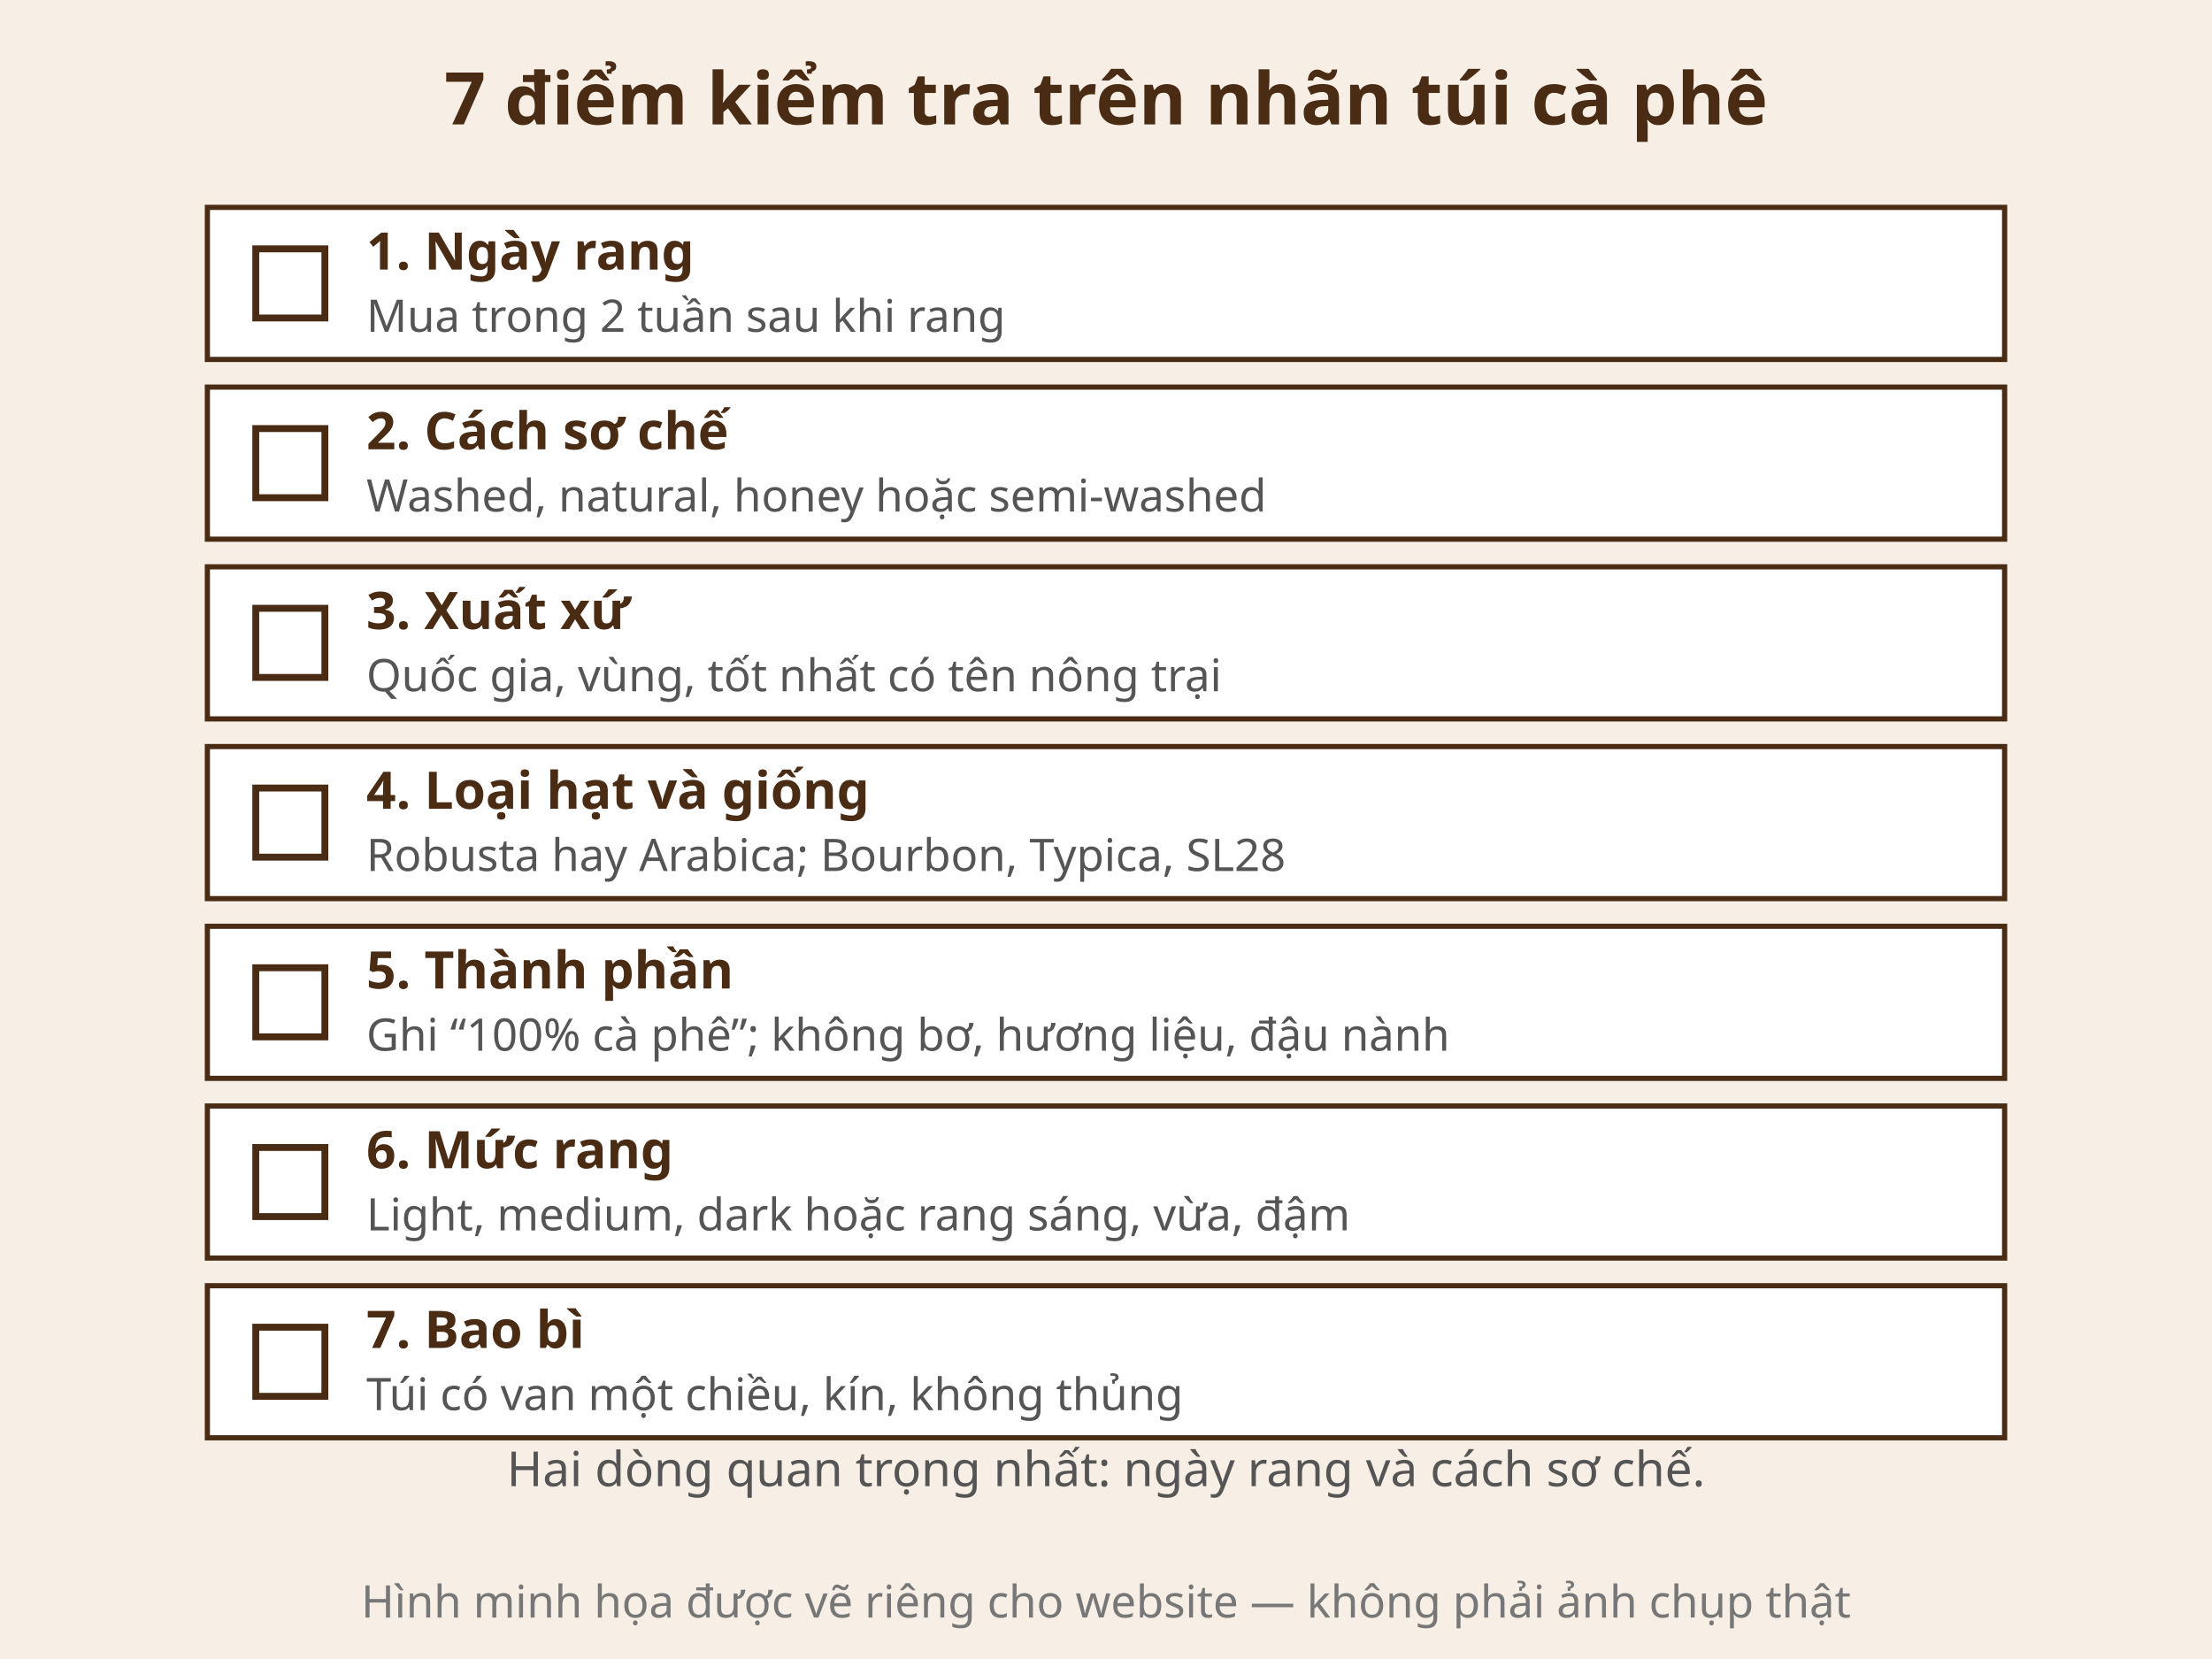
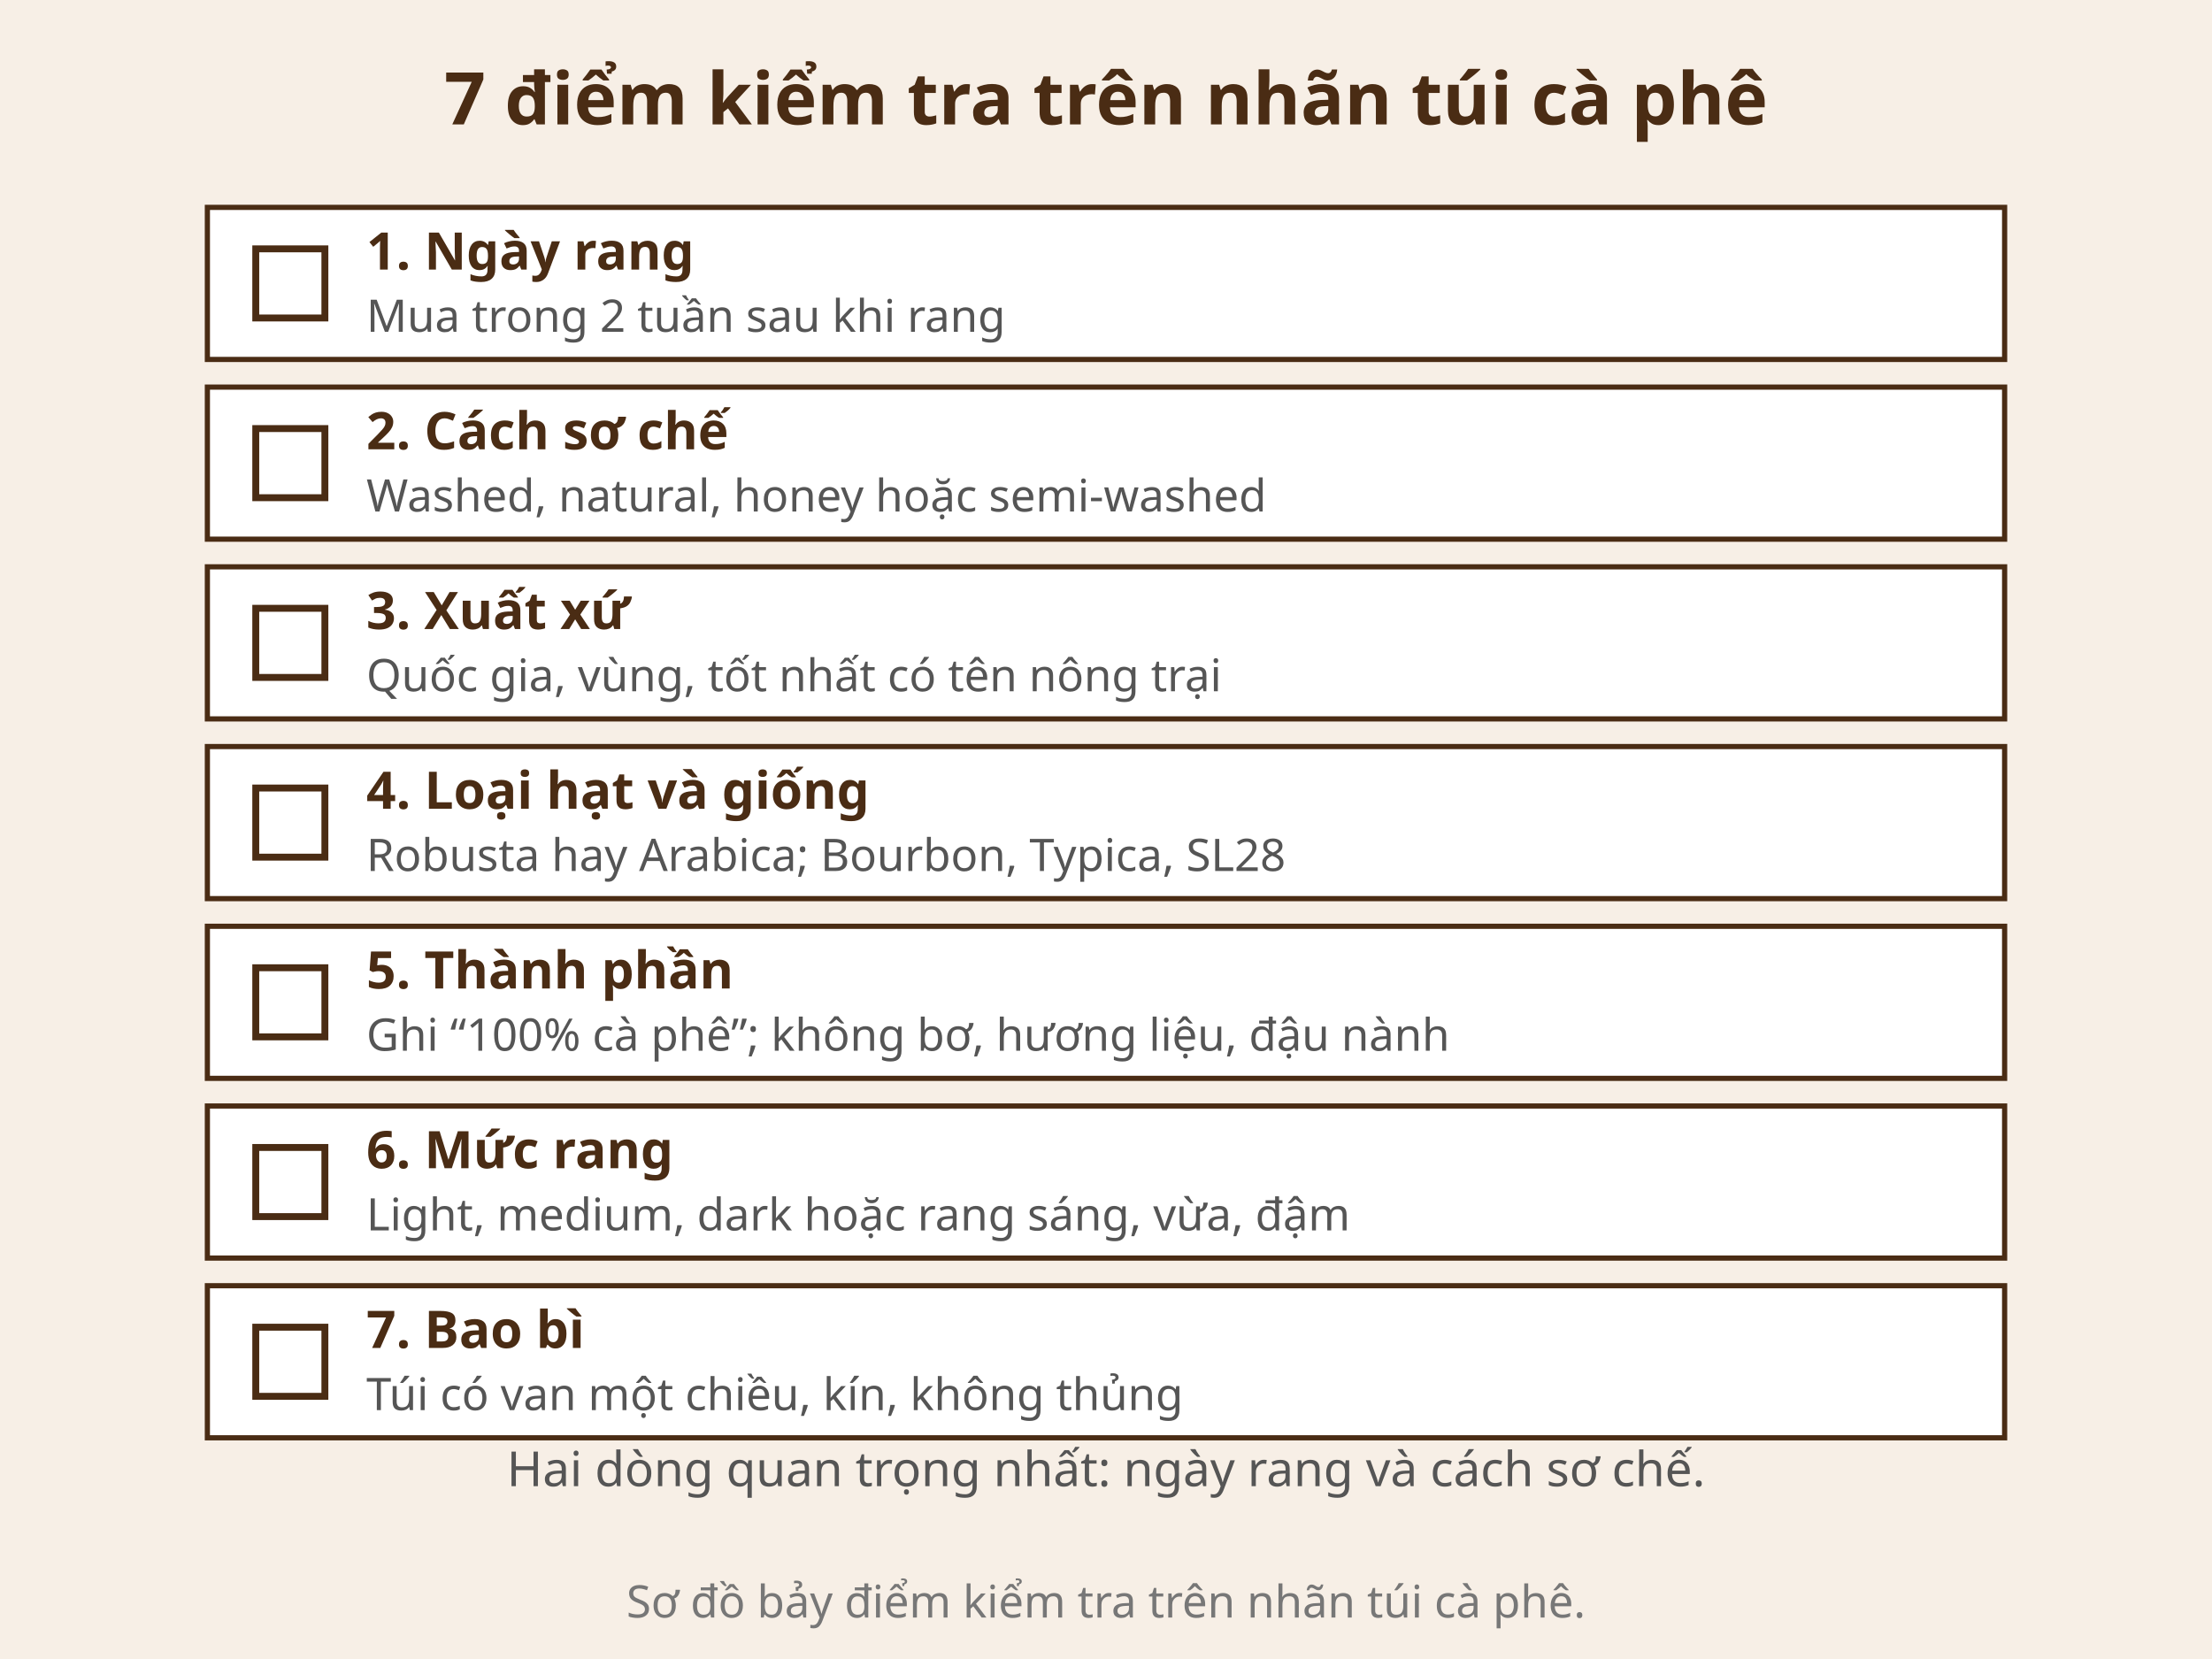
<svg xmlns="http://www.w3.org/2000/svg" width="640" height="480" viewBox="0 0 640 480" role="img" aria-labelledby="t d">
  <rect width="640" height="480" fill="#f7efe6" />
  <text x="320" y="36" text-anchor="middle" font-family="sans-serif" font-size="21" fill="#4a2c14" font-weight="bold">7 điểm kiểm tra trên nhãn túi cà phê</text>
  <rect x="60" y="60" width="520" height="44" fill="#ffffff" stroke="#4a2c14" stroke-width="1.5" rx="0" />
  <rect x="74" y="72" width="20" height="20" fill="#ffffff" stroke="#4a2c14" stroke-width="2" rx="0" />
  <text x="106" y="78" text-anchor="start" font-family="sans-serif" font-size="15" fill="#4a2c14" font-weight="bold">1. Ngày rang</text>
  <text x="106" y="96" text-anchor="start" font-family="sans-serif" font-size="13" fill="#555">Mua trong 2 tuần sau khi rang</text>
  <rect x="60" y="112" width="520" height="44" fill="#ffffff" stroke="#4a2c14" stroke-width="1.5" rx="0" />
  <rect x="74" y="124" width="20" height="20" fill="#ffffff" stroke="#4a2c14" stroke-width="2" rx="0" />
  <text x="106" y="130" text-anchor="start" font-family="sans-serif" font-size="15" fill="#4a2c14" font-weight="bold">2. Cách sơ chế</text>
  <text x="106" y="148" text-anchor="start" font-family="sans-serif" font-size="13" fill="#555">Washed, natural, honey hoặc semi-washed</text>
  <rect x="60" y="164" width="520" height="44" fill="#ffffff" stroke="#4a2c14" stroke-width="1.5" rx="0" />
  <rect x="74" y="176" width="20" height="20" fill="#ffffff" stroke="#4a2c14" stroke-width="2" rx="0" />
  <text x="106" y="182" text-anchor="start" font-family="sans-serif" font-size="15" fill="#4a2c14" font-weight="bold">3. Xuất xứ</text>
  <text x="106" y="200" text-anchor="start" font-family="sans-serif" font-size="13" fill="#555">Quốc gia, vùng, tốt nhất có tên nông trại</text>
  <rect x="60" y="216" width="520" height="44" fill="#ffffff" stroke="#4a2c14" stroke-width="1.5" rx="0" />
  <rect x="74" y="228" width="20" height="20" fill="#ffffff" stroke="#4a2c14" stroke-width="2" rx="0" />
  <text x="106" y="234" text-anchor="start" font-family="sans-serif" font-size="15" fill="#4a2c14" font-weight="bold">4. Loại hạt và giống</text>
  <text x="106" y="252" text-anchor="start" font-family="sans-serif" font-size="13" fill="#555">Robusta hay Arabica; Bourbon, Typica, SL28</text>
  <rect x="60" y="268" width="520" height="44" fill="#ffffff" stroke="#4a2c14" stroke-width="1.5" rx="0" />
  <rect x="74" y="280" width="20" height="20" fill="#ffffff" stroke="#4a2c14" stroke-width="2" rx="0" />
  <text x="106" y="286" text-anchor="start" font-family="sans-serif" font-size="15" fill="#4a2c14" font-weight="bold">5. Thành phần</text>
  <text x="106" y="304" text-anchor="start" font-family="sans-serif" font-size="13" fill="#555">Ghi “100% cà phê”; không bơ, hương liệu, đậu nành</text>
  <rect x="60" y="320" width="520" height="44" fill="#ffffff" stroke="#4a2c14" stroke-width="1.5" rx="0" />
  <rect x="74" y="332" width="20" height="20" fill="#ffffff" stroke="#4a2c14" stroke-width="2" rx="0" />
  <text x="106" y="338" text-anchor="start" font-family="sans-serif" font-size="15" fill="#4a2c14" font-weight="bold">6. Mức rang</text>
  <text x="106" y="356" text-anchor="start" font-family="sans-serif" font-size="13" fill="#555">Light, medium, dark hoặc rang sáng, vừa, đậm</text>
  <rect x="60" y="372" width="520" height="44" fill="#ffffff" stroke="#4a2c14" stroke-width="1.5" rx="0" />
  <rect x="74" y="384" width="20" height="20" fill="#ffffff" stroke="#4a2c14" stroke-width="2" rx="0" />
  <text x="106" y="390" text-anchor="start" font-family="sans-serif" font-size="15" fill="#4a2c14" font-weight="bold">7. Bao bì</text>
  <text x="106" y="408" text-anchor="start" font-family="sans-serif" font-size="13" fill="#555">Túi có van một chiều, kín, không thủng</text>
  <text x="320" y="430" text-anchor="middle" font-family="sans-serif" font-size="14" fill="#555">Hai dòng quan trọng nhất: ngày rang và cách sơ chế.</text>
-   <text x="320" y="468" text-anchor="middle" font-family="sans-serif" font-size="13" fill="#777">Hình minh họa được vẽ riêng cho website — không phải ảnh chụp thật</text>
+   <text x="320" y="468" text-anchor="middle" font-family="sans-serif" font-size="13" fill="#777">Sơ đồ bảy điểm kiểm tra trên nhãn túi cà phê.</text>
</svg>
